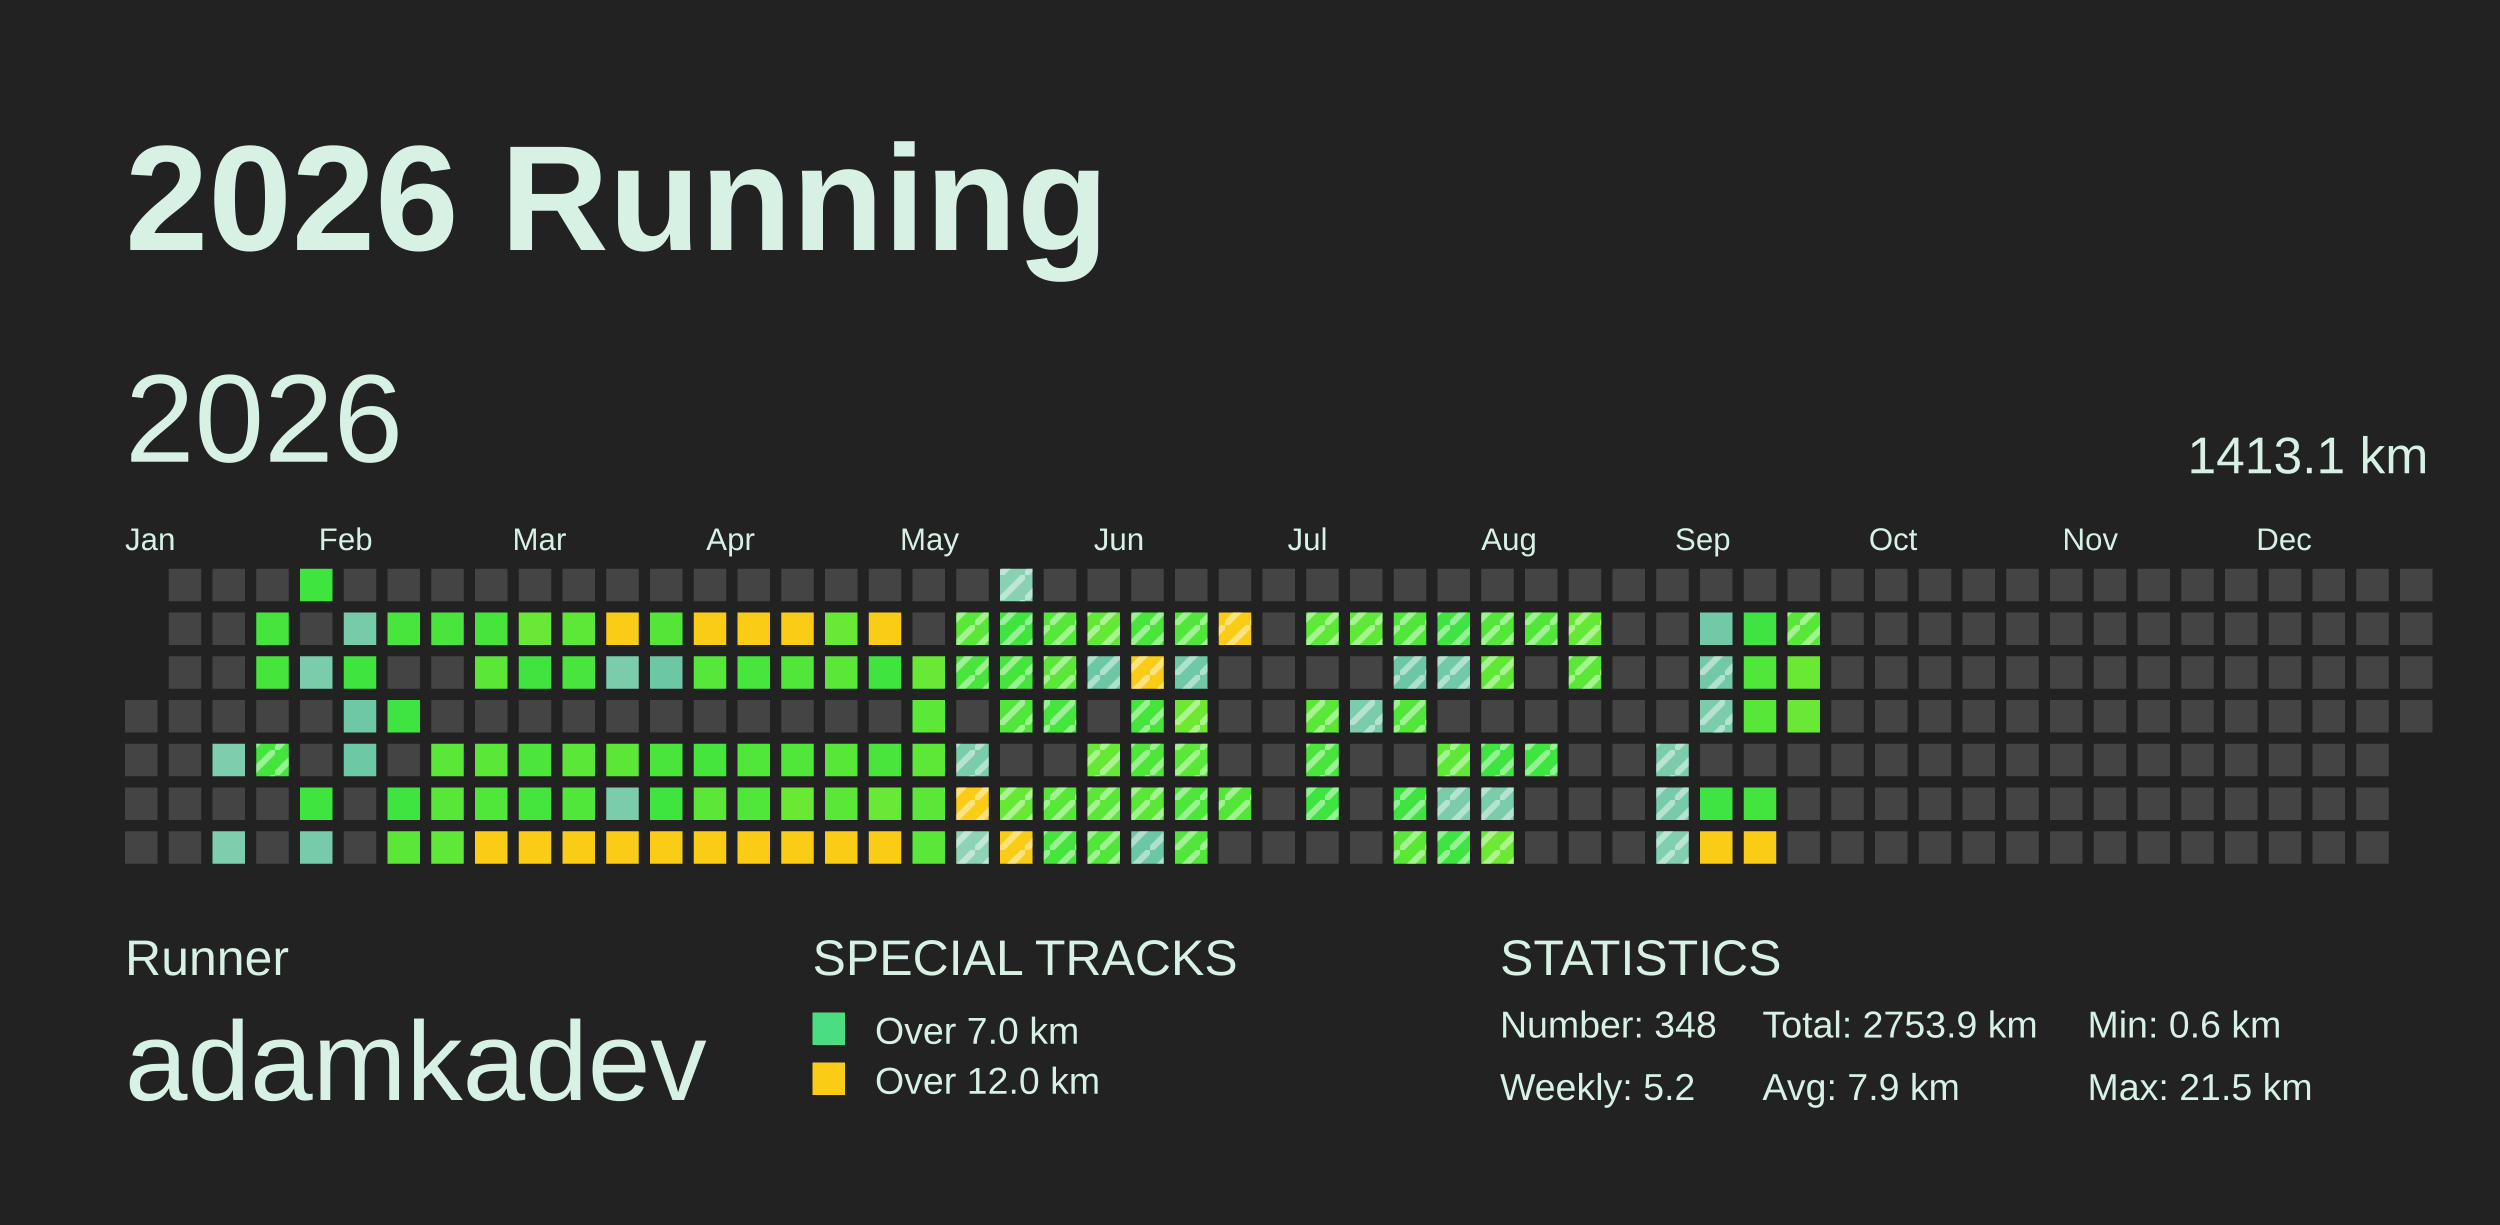
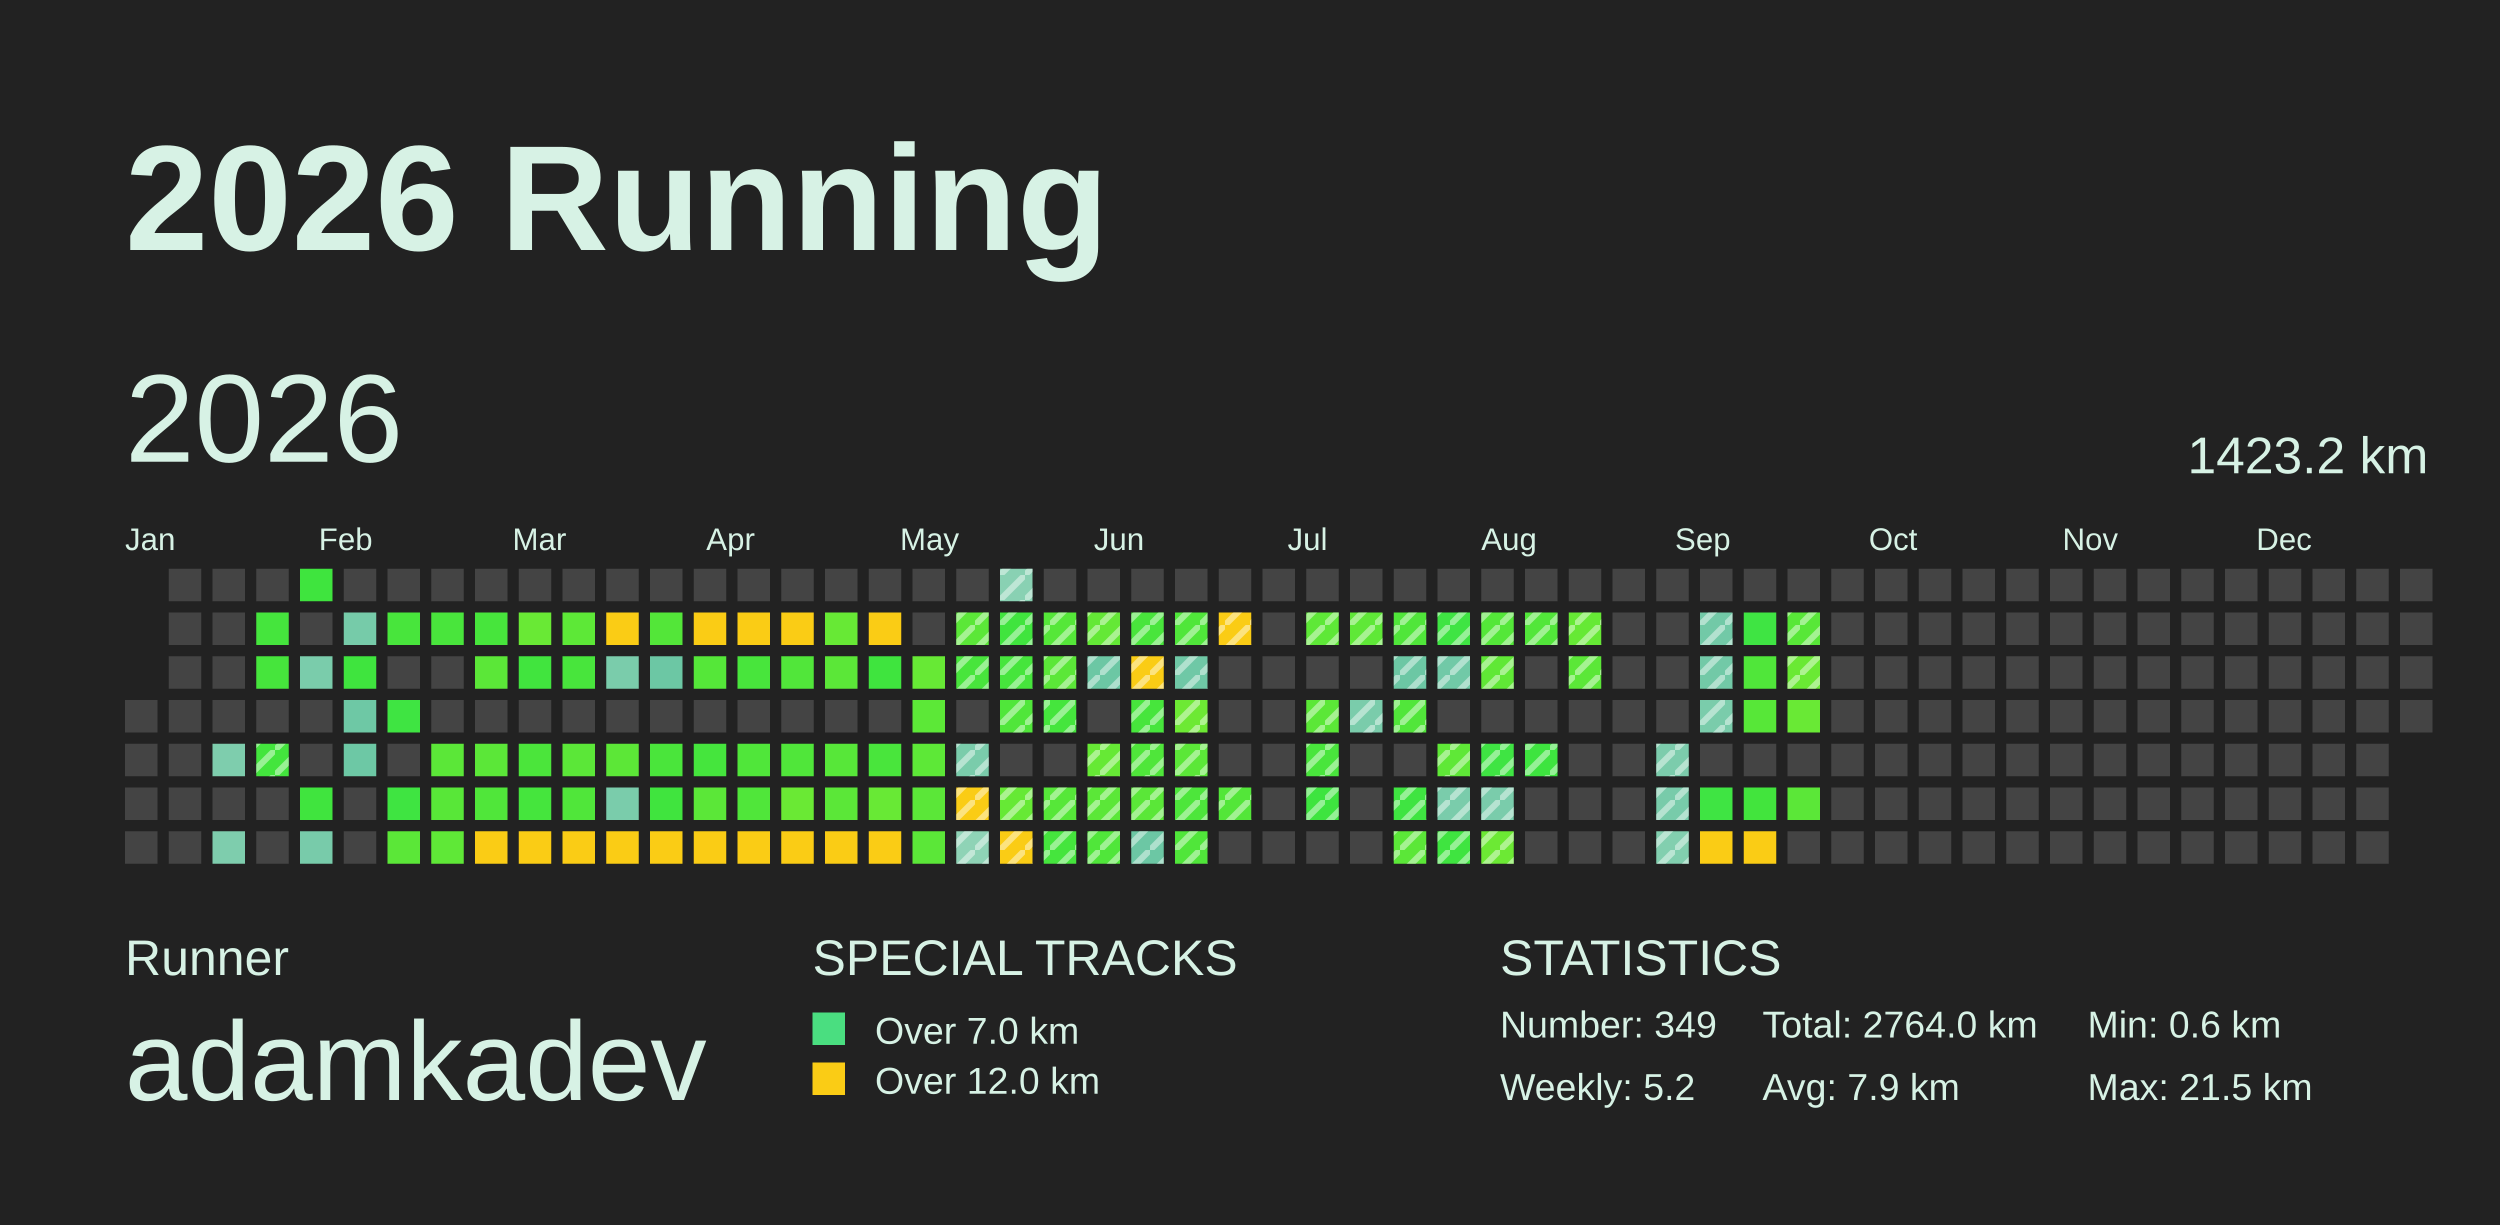
<svg xmlns="http://www.w3.org/2000/svg" baseProfile="full" height="98mm" version="1.1" viewBox="0,0,200,98" width="200mm">
  <defs>
    <pattern height="2" id="indoor-stripe" patternUnits="userSpaceOnUse" width="2">
      <line stroke="white" stroke-opacity="0.45" stroke-width="0.5" x1="0" x2="2" y1="2" y2="0" />
    </pattern>
  </defs>
  <rect fill="#222222" height="98" width="200" x="0" y="0" />
  <text fill="#D7F2E5" style="font-size:12px; font-family:Arial; font-weight:bold;" x="10" y="20">2026 Running</text>
  <text fill="#D7F2E5" style="font-size:4px; font-family:Arial" x="10" y="78">Runner</text>
  <text fill="#D7F2E5" style="font-size:9px; font-family:Arial" x="10" y="88">adamkadev</text>
  <text fill="#D7F2E5" style="font-size:4px; font-family:Arial" x="65" y="78">SPECIAL TRACKS</text>
  <rect fill="#4ADE80" height="2.6" width="2.6" x="65" y="81" />
  <text fill="#D7F2E5" style="font-size:3px; font-family:Arial" x="70" y="83.5">Over 7.0 km</text>
  <rect fill="#FACC15" height="2.6" width="2.6" x="65" y="85" />
  <text fill="#D7F2E5" style="font-size:3px; font-family:Arial" x="70" y="87.5">Over 12.0 km</text>
  <text fill="#D7F2E5" style="font-size:4px; font-family:Arial" x="120" y="78">STATISTICS</text>
-   <text fill="#D7F2E5" style="font-size:3px; font-family:Arial" x="120" y="83">Number: 348</text>
+   <text fill="#D7F2E5" style="font-size:3px; font-family:Arial" x="120" y="83">Number: 349</text>
  <text fill="#D7F2E5" style="font-size:3px; font-family:Arial" x="120" y="88">Weekly: 5.2</text>
-   <text fill="#D7F2E5" style="font-size:3px; font-family:Arial" x="141" y="83">Total: 2753.9 km</text>
+   <text fill="#D7F2E5" style="font-size:3px; font-family:Arial" x="141" y="83">Total: 2764.0 km</text>
  <text fill="#D7F2E5" style="font-size:3px; font-family:Arial" x="141" y="88">Avg: 7.9 km</text>
  <text fill="#D7F2E5" style="font-size:3px; font-family:Arial" x="167" y="83">Min: 0.6 km</text>
  <text fill="#D7F2E5" style="font-size:3px; font-family:Arial" x="167" y="88">Max: 21.5 km</text>
  <text dominant-baseline="hanging" fill="#D7F2E5" style="font-size:10.0px; font-family:Arial;" x="10" y="30">2026</text>
-   <text dominant-baseline="hanging" fill="#D7F2E5" style="font-size:4.125px; font-family:Arial;" x="175" y="35">1413.1 km</text>
+   <text dominant-baseline="hanging" fill="#D7F2E5" style="font-size:4.125px; font-family:Arial;" x="175" y="35">1423.2 km</text>
  <text fill="#D7F2E5" style="font-size:2.5px; font-family:Arial" x="10.0" y="44">Jan</text>
  <text fill="#D7F2E5" style="font-size:2.5px; font-family:Arial" x="25.5" y="44">Feb</text>
  <text fill="#D7F2E5" style="font-size:2.5px; font-family:Arial" x="41.0" y="44">Mar</text>
  <text fill="#D7F2E5" style="font-size:2.5px; font-family:Arial" x="56.5" y="44">Apr</text>
  <text fill="#D7F2E5" style="font-size:2.5px; font-family:Arial" x="72.0" y="44">May</text>
  <text fill="#D7F2E5" style="font-size:2.5px; font-family:Arial" x="87.5" y="44">Jun</text>
  <text fill="#D7F2E5" style="font-size:2.5px; font-family:Arial" x="103.0" y="44">Jul</text>
  <text fill="#D7F2E5" style="font-size:2.5px; font-family:Arial" x="118.5" y="44">Aug</text>
  <text fill="#D7F2E5" style="font-size:2.5px; font-family:Arial" x="134.0" y="44">Sep</text>
  <text fill="#D7F2E5" style="font-size:2.5px; font-family:Arial" x="149.5" y="44">Oct</text>
  <text fill="#D7F2E5" style="font-size:2.5px; font-family:Arial" x="165.0" y="44">Nov</text>
  <text fill="#D7F2E5" style="font-size:2.5px; font-family:Arial" x="180.5" y="44">Dec</text>
  <rect fill="#444444" height="2.6" width="2.6" x="10.0" y="56.0" />
  <rect fill="#444444" height="2.6" width="2.6" x="10.0" y="59.5" />
  <rect fill="#444444" height="2.6" width="2.6" x="10.0" y="63.0" />
  <rect fill="#444444" height="2.6" width="2.6" x="10.0" y="66.5" />
  <rect fill="#444444" height="2.6" width="2.6" x="13.5" y="45.5" />
  <rect fill="#444444" height="2.6" width="2.6" x="13.5" y="49.0" />
  <rect fill="#444444" height="2.6" width="2.6" x="13.5" y="52.5" />
  <rect fill="#444444" height="2.6" width="2.6" x="13.5" y="56.0" />
  <rect fill="#444444" height="2.6" width="2.6" x="13.5" y="59.5" />
  <rect fill="#444444" height="2.6" width="2.6" x="13.5" y="63.0" />
  <rect fill="#444444" height="2.6" width="2.6" x="13.5" y="66.5" />
  <rect fill="#444444" height="2.6" width="2.6" x="17.0" y="45.5" />
  <rect fill="#444444" height="2.6" width="2.6" x="17.0" y="49.0" />
  <rect fill="#444444" height="2.6" width="2.6" x="17.0" y="52.5" />
  <rect fill="#444444" height="2.6" width="2.6" x="17.0" y="56.0" />
  <rect fill="#7ecdad" height="2.6" width="2.6" x="17.0" y="59.5" />
  <rect fill="#444444" height="2.6" width="2.6" x="17.0" y="63.0" />
  <rect fill="#7ecdad" height="2.6" width="2.6" x="17.0" y="66.5" />
  <rect fill="#444444" height="2.6" width="2.6" x="20.5" y="45.5" />
  <rect fill="#45e53d" height="2.6" width="2.6" x="20.5" y="49.0" />
  <rect fill="#46e53c" height="2.6" width="2.6" x="20.5" y="52.5" />
  <rect fill="#444444" height="2.6" width="2.6" x="20.5" y="56.0" />
  <rect fill="#43e53d" height="2.6" width="2.6" x="20.5" y="59.5" />
  <rect fill="url(#indoor-stripe)" height="2.6" style="pointer-events: none;" width="2.6" x="20.5" y="59.5" />
  <rect fill="#444444" height="2.6" width="2.6" x="20.5" y="63.0" />
  <rect fill="#444444" height="2.6" width="2.6" x="20.5" y="66.5" />
  <rect fill="#3fe43e" height="2.6" width="2.6" x="24.0" y="45.5" />
  <rect fill="#444444" height="2.6" width="2.6" x="24.0" y="49.0" />
  <rect fill="#7accab" height="2.6" width="2.6" x="24.0" y="52.5" />
  <rect fill="#444444" height="2.6" width="2.6" x="24.0" y="56.0" />
  <rect fill="#444444" height="2.6" width="2.6" x="24.0" y="59.5" />
  <rect fill="#40e43e" height="2.6" width="2.6" x="24.0" y="63.0" />
  <rect fill="#78cbaa" height="2.6" width="2.6" x="24.0" y="66.5" />
  <rect fill="#444444" height="2.6" width="2.6" x="27.5" y="45.5" />
  <rect fill="#76cba9" height="2.6" width="2.6" x="27.5" y="49.0" />
  <rect fill="#3fe43e" height="2.6" width="2.6" x="27.5" y="52.5" />
  <rect fill="#6ec8a5" height="2.6" width="2.6" x="27.5" y="56.0" />
  <rect fill="#6dc8a5" height="2.6" width="2.6" x="27.5" y="59.5" />
  <rect fill="#444444" height="2.6" width="2.6" x="27.5" y="63.0" />
  <rect fill="#444444" height="2.6" width="2.6" x="27.5" y="66.5" />
  <rect fill="#444444" height="2.6" width="2.6" x="31.0" y="45.5" />
  <rect fill="#48e53c" height="2.6" width="2.6" x="31.0" y="49.0" />
  <rect fill="#444444" height="2.6" width="2.6" x="31.0" y="52.5" />
  <rect fill="#3fe442" height="2.6" width="2.6" x="31.0" y="56.0" />
  <rect fill="#444444" height="2.6" width="2.6" x="31.0" y="59.5" />
  <rect fill="#3fe441" height="2.6" width="2.6" x="31.0" y="63.0" />
  <rect fill="#5be738" height="2.6" width="2.6" x="31.0" y="66.5" />
  <rect fill="#444444" height="2.6" width="2.6" x="34.5" y="45.5" />
  <rect fill="#49e53c" height="2.6" width="2.6" x="34.5" y="49.0" />
  <rect fill="#444444" height="2.6" width="2.6" x="34.5" y="52.5" />
  <rect fill="#444444" height="2.6" width="2.6" x="34.5" y="56.0" />
  <rect fill="#5be738" height="2.6" width="2.6" x="34.5" y="59.5" />
  <rect fill="#58e738" height="2.6" width="2.6" x="34.5" y="63.0" />
  <rect fill="#5fe837" height="2.6" width="2.6" x="34.5" y="66.5" />
  <rect fill="#444444" height="2.6" width="2.6" x="38.0" y="45.5" />
  <rect fill="#47e53c" height="2.6" width="2.6" x="38.0" y="49.0" />
  <rect fill="#5be738" height="2.6" width="2.6" x="38.0" y="52.5" />
  <rect fill="#444444" height="2.6" width="2.6" x="38.0" y="56.0" />
  <rect fill="#5be738" height="2.6" width="2.6" x="38.0" y="59.5" />
  <rect fill="#50e63a" height="2.6" width="2.6" x="38.0" y="63.0" />
  <rect fill="#FACC15" height="2.6" width="2.6" x="38.0" y="66.5" />
  <rect fill="#444444" height="2.6" width="2.6" x="41.5" y="45.5" />
  <rect fill="#69e935" height="2.6" width="2.6" x="41.5" y="49.0" />
  <rect fill="#41e43e" height="2.6" width="2.6" x="41.5" y="52.5" />
  <rect fill="#444444" height="2.6" width="2.6" x="41.5" y="56.0" />
  <rect fill="#4be53b" height="2.6" width="2.6" x="41.5" y="59.5" />
  <rect fill="#45e53d" height="2.6" width="2.6" x="41.5" y="63.0" />
  <rect fill="#FACC15" height="2.6" width="2.6" x="41.5" y="66.5" />
  <rect fill="#444444" height="2.6" width="2.6" x="45.0" y="45.5" />
  <rect fill="#5de837" height="2.6" width="2.6" x="45.0" y="49.0" />
  <rect fill="#48e53c" height="2.6" width="2.6" x="45.0" y="52.5" />
  <rect fill="#444444" height="2.6" width="2.6" x="45.0" y="56.0" />
  <rect fill="#5be738" height="2.6" width="2.6" x="45.0" y="59.5" />
  <rect fill="#50e63a" height="2.6" width="2.6" x="45.0" y="63.0" />
  <rect fill="#FACC15" height="2.6" width="2.6" x="45.0" y="66.5" />
  <rect fill="#444444" height="2.6" width="2.6" x="48.5" y="45.5" />
  <rect fill="#FACC15" height="2.6" width="2.6" x="48.5" y="49.0" />
  <rect fill="#7accab" height="2.6" width="2.6" x="48.5" y="52.5" />
  <rect fill="#444444" height="2.6" width="2.6" x="48.5" y="56.0" />
  <rect fill="#5ce737" height="2.6" width="2.6" x="48.5" y="59.5" />
  <rect fill="#7accab" height="2.6" width="2.6" x="48.5" y="63.0" />
  <rect fill="#FACC15" height="2.6" width="2.6" x="48.5" y="66.5" />
  <rect fill="#444444" height="2.6" width="2.6" x="52.0" y="45.5" />
  <rect fill="#53e639" height="2.6" width="2.6" x="52.0" y="49.0" />
  <rect fill="#6cc7a4" height="2.6" width="2.6" x="52.0" y="52.5" />
  <rect fill="#444444" height="2.6" width="2.6" x="52.0" y="56.0" />
  <rect fill="#4ae53b" height="2.6" width="2.6" x="52.0" y="59.5" />
  <rect fill="#40e43e" height="2.6" width="2.6" x="52.0" y="63.0" />
  <rect fill="#FACC15" height="2.6" width="2.6" x="52.0" y="66.5" />
  <rect fill="#444444" height="2.6" width="2.6" x="55.5" y="45.5" />
  <rect fill="#FACC15" height="2.6" width="2.6" x="55.5" y="49.0" />
  <rect fill="#55e739" height="2.6" width="2.6" x="55.5" y="52.5" />
  <rect fill="#444444" height="2.6" width="2.6" x="55.5" y="56.0" />
  <rect fill="#45e53d" height="2.6" width="2.6" x="55.5" y="59.5" />
  <rect fill="#5be738" height="2.6" width="2.6" x="55.5" y="63.0" />
  <rect fill="#FACC15" height="2.6" width="2.6" x="55.5" y="66.5" />
  <rect fill="#444444" height="2.6" width="2.6" x="59.0" y="45.5" />
  <rect fill="#FACC15" height="2.6" width="2.6" x="59.0" y="49.0" />
  <rect fill="#48e53c" height="2.6" width="2.6" x="59.0" y="52.5" />
  <rect fill="#444444" height="2.6" width="2.6" x="59.0" y="56.0" />
  <rect fill="#50e63a" height="2.6" width="2.6" x="59.0" y="59.5" />
  <rect fill="#50e63a" height="2.6" width="2.6" x="59.0" y="63.0" />
  <rect fill="#FACC15" height="2.6" width="2.6" x="59.0" y="66.5" />
  <rect fill="#444444" height="2.6" width="2.6" x="62.5" y="45.5" />
  <rect fill="#FACC15" height="2.6" width="2.6" x="62.5" y="49.0" />
  <rect fill="#51e63a" height="2.6" width="2.6" x="62.5" y="52.5" />
  <rect fill="#444444" height="2.6" width="2.6" x="62.5" y="56.0" />
  <rect fill="#50e63a" height="2.6" width="2.6" x="62.5" y="59.5" />
  <rect fill="#6ae934" height="2.6" width="2.6" x="62.5" y="63.0" />
  <rect fill="#FACC15" height="2.6" width="2.6" x="62.5" y="66.5" />
  <rect fill="#444444" height="2.6" width="2.6" x="66.0" y="45.5" />
  <rect fill="#67e935" height="2.6" width="2.6" x="66.0" y="49.0" />
  <rect fill="#5be738" height="2.6" width="2.6" x="66.0" y="52.5" />
  <rect fill="#444444" height="2.6" width="2.6" x="66.0" y="56.0" />
  <rect fill="#57e739" height="2.6" width="2.6" x="66.0" y="59.5" />
  <rect fill="#5be738" height="2.6" width="2.6" x="66.0" y="63.0" />
  <rect fill="#FACC15" height="2.6" width="2.6" x="66.0" y="66.5" />
  <rect fill="#444444" height="2.6" width="2.6" x="69.5" y="45.5" />
  <rect fill="#FACC15" height="2.6" width="2.6" x="69.5" y="49.0" />
  <rect fill="#3fe43e" height="2.6" width="2.6" x="69.5" y="52.5" />
  <rect fill="#444444" height="2.6" width="2.6" x="69.5" y="56.0" />
  <rect fill="#49e53c" height="2.6" width="2.6" x="69.5" y="59.5" />
  <rect fill="#68e935" height="2.6" width="2.6" x="69.5" y="63.0" />
  <rect fill="#FACC15" height="2.6" width="2.6" x="69.5" y="66.5" />
  <rect fill="#444444" height="2.6" width="2.6" x="73.0" y="45.5" />
  <rect fill="#444444" height="2.6" width="2.6" x="73.0" y="49.0" />
  <rect fill="#67e935" height="2.6" width="2.6" x="73.0" y="52.5" />
  <rect fill="#5ce837" height="2.6" width="2.6" x="73.0" y="56.0" />
  <rect fill="#5de837" height="2.6" width="2.6" x="73.0" y="59.5" />
  <rect fill="#5be738" height="2.6" width="2.6" x="73.0" y="63.0" />
  <rect fill="#5be738" height="2.6" width="2.6" x="73.0" y="66.5" />
  <rect fill="#444444" height="2.6" width="2.6" x="76.5" y="45.5" />
  <rect fill="#5be738" height="2.6" width="2.6" x="76.5" y="49.0" />
  <rect fill="url(#indoor-stripe)" height="2.6" style="pointer-events: none;" width="2.6" x="76.5" y="49.0" />
  <rect fill="#48e53c" height="2.6" width="2.6" x="76.5" y="52.5" />
  <rect fill="url(#indoor-stripe)" height="2.6" style="pointer-events: none;" width="2.6" x="76.5" y="52.5" />
  <rect fill="#444444" height="2.6" width="2.6" x="76.5" y="56.0" />
  <rect fill="#7accab" height="2.6" width="2.6" x="76.5" y="59.5" />
  <rect fill="url(#indoor-stripe)" height="2.6" style="pointer-events: none;" width="2.6" x="76.5" y="59.5" />
  <rect fill="#FACC15" height="2.6" width="2.6" x="76.5" y="63.0" />
  <rect fill="url(#indoor-stripe)" height="2.6" style="pointer-events: none;" width="2.6" x="76.5" y="63.0" />
  <rect fill="#8fd3b6" height="2.6" width="2.6" x="76.5" y="66.5" />
  <rect fill="url(#indoor-stripe)" height="2.6" style="pointer-events: none;" width="2.6" x="76.5" y="66.5" />
  <rect fill="#89d1b3" height="2.6" width="2.6" x="80.0" y="45.5" />
  <rect fill="url(#indoor-stripe)" height="2.6" style="pointer-events: none;" width="2.6" x="80.0" y="45.5" />
  <rect fill="#40e43e" height="2.6" width="2.6" x="80.0" y="49.0" />
  <rect fill="url(#indoor-stripe)" height="2.6" style="pointer-events: none;" width="2.6" x="80.0" y="49.0" />
  <rect fill="#46e53c" height="2.6" width="2.6" x="80.0" y="52.5" />
  <rect fill="url(#indoor-stripe)" height="2.6" style="pointer-events: none;" width="2.6" x="80.0" y="52.5" />
  <rect fill="#50e63a" height="2.6" width="2.6" x="80.0" y="56.0" />
  <rect fill="url(#indoor-stripe)" height="2.6" style="pointer-events: none;" width="2.6" x="80.0" y="56.0" />
  <rect fill="#444444" height="2.6" width="2.6" x="80.0" y="59.5" />
  <rect fill="#66e935" height="2.6" width="2.6" x="80.0" y="63.0" />
  <rect fill="url(#indoor-stripe)" height="2.6" style="pointer-events: none;" width="2.6" x="80.0" y="63.0" />
  <rect fill="#FACC15" height="2.6" width="2.6" x="80.0" y="66.5" />
  <rect fill="url(#indoor-stripe)" height="2.6" style="pointer-events: none;" width="2.6" x="80.0" y="66.5" />
  <rect fill="#444444" height="2.6" width="2.6" x="83.5" y="45.5" />
  <rect fill="#55e739" height="2.6" width="2.6" x="83.5" y="49.0" />
  <rect fill="url(#indoor-stripe)" height="2.6" style="pointer-events: none;" width="2.6" x="83.5" y="49.0" />
  <rect fill="#5be738" height="2.6" width="2.6" x="83.5" y="52.5" />
  <rect fill="url(#indoor-stripe)" height="2.6" style="pointer-events: none;" width="2.6" x="83.5" y="52.5" />
  <rect fill="#45e53d" height="2.6" width="2.6" x="83.5" y="56.0" />
  <rect fill="url(#indoor-stripe)" height="2.6" style="pointer-events: none;" width="2.6" x="83.5" y="56.0" />
  <rect fill="#444444" height="2.6" width="2.6" x="83.5" y="59.5" />
  <rect fill="#56e739" height="2.6" width="2.6" x="83.5" y="63.0" />
  <rect fill="url(#indoor-stripe)" height="2.6" style="pointer-events: none;" width="2.6" x="83.5" y="63.0" />
  <rect fill="#45e53d" height="2.6" width="2.6" x="83.5" y="66.5" />
  <rect fill="url(#indoor-stripe)" height="2.6" style="pointer-events: none;" width="2.6" x="83.5" y="66.5" />
  <rect fill="#444444" height="2.6" width="2.6" x="87.0" y="45.5" />
  <rect fill="#64e836" height="2.6" width="2.6" x="87.0" y="49.0" />
  <rect fill="url(#indoor-stripe)" height="2.6" style="pointer-events: none;" width="2.6" x="87.0" y="49.0" />
  <rect fill="#6cc7a4" height="2.6" width="2.6" x="87.0" y="52.5" />
  <rect fill="url(#indoor-stripe)" height="2.6" style="pointer-events: none;" width="2.6" x="87.0" y="52.5" />
  <rect fill="#444444" height="2.6" width="2.6" x="87.0" y="56.0" />
  <rect fill="#66e935" height="2.6" width="2.6" x="87.0" y="59.5" />
  <rect fill="url(#indoor-stripe)" height="2.6" style="pointer-events: none;" width="2.6" x="87.0" y="59.5" />
  <rect fill="#5be738" height="2.6" width="2.6" x="87.0" y="63.0" />
  <rect fill="url(#indoor-stripe)" height="2.6" style="pointer-events: none;" width="2.6" x="87.0" y="63.0" />
  <rect fill="#50e63a" height="2.6" width="2.6" x="87.0" y="66.5" />
  <rect fill="url(#indoor-stripe)" height="2.6" style="pointer-events: none;" width="2.6" x="87.0" y="66.5" />
  <rect fill="#444444" height="2.6" width="2.6" x="90.5" y="45.5" />
  <rect fill="#49e53c" height="2.6" width="2.6" x="90.5" y="49.0" />
  <rect fill="url(#indoor-stripe)" height="2.6" style="pointer-events: none;" width="2.6" x="90.5" y="49.0" />
  <rect fill="#FACC15" height="2.6" width="2.6" x="90.5" y="52.5" />
  <rect fill="url(#indoor-stripe)" height="2.6" style="pointer-events: none;" width="2.6" x="90.5" y="52.5" />
  <rect fill="#47e53c" height="2.6" width="2.6" x="90.5" y="56.0" />
  <rect fill="url(#indoor-stripe)" height="2.6" style="pointer-events: none;" width="2.6" x="90.5" y="56.0" />
  <rect fill="#4fe63a" height="2.6" width="2.6" x="90.5" y="59.5" />
  <rect fill="url(#indoor-stripe)" height="2.6" style="pointer-events: none;" width="2.6" x="90.5" y="59.5" />
  <rect fill="#5ae738" height="2.6" width="2.6" x="90.5" y="63.0" />
  <rect fill="url(#indoor-stripe)" height="2.6" style="pointer-events: none;" width="2.6" x="90.5" y="63.0" />
  <rect fill="#6cc7a4" height="2.6" width="2.6" x="90.5" y="66.5" />
  <rect fill="url(#indoor-stripe)" height="2.6" style="pointer-events: none;" width="2.6" x="90.5" y="66.5" />
  <rect fill="#444444" height="2.6" width="2.6" x="94.0" y="45.5" />
  <rect fill="#50e63a" height="2.6" width="2.6" x="94.0" y="49.0" />
  <rect fill="url(#indoor-stripe)" height="2.6" style="pointer-events: none;" width="2.6" x="94.0" y="49.0" />
  <rect fill="#6fc8a6" height="2.6" width="2.6" x="94.0" y="52.5" />
  <rect fill="url(#indoor-stripe)" height="2.6" style="pointer-events: none;" width="2.6" x="94.0" y="52.5" />
  <rect fill="#6de934" height="2.6" width="2.6" x="94.0" y="56.0" />
  <rect fill="url(#indoor-stripe)" height="2.6" style="pointer-events: none;" width="2.6" x="94.0" y="56.0" />
  <rect fill="#5be738" height="2.6" width="2.6" x="94.0" y="59.5" />
  <rect fill="url(#indoor-stripe)" height="2.6" style="pointer-events: none;" width="2.6" x="94.0" y="59.5" />
  <rect fill="#4de63b" height="2.6" width="2.6" x="94.0" y="63.0" />
  <rect fill="url(#indoor-stripe)" height="2.6" style="pointer-events: none;" width="2.6" x="94.0" y="63.0" />
  <rect fill="#50e63a" height="2.6" width="2.6" x="94.0" y="66.5" />
  <rect fill="url(#indoor-stripe)" height="2.6" style="pointer-events: none;" width="2.6" x="94.0" y="66.5" />
  <rect fill="#444444" height="2.6" width="2.6" x="97.5" y="45.5" />
  <rect fill="#FACC15" height="2.6" width="2.6" x="97.5" y="49.0" />
  <rect fill="url(#indoor-stripe)" height="2.6" style="pointer-events: none;" width="2.6" x="97.5" y="49.0" />
  <rect fill="#444444" height="2.6" width="2.6" x="97.5" y="52.5" />
  <rect fill="#444444" height="2.6" width="2.6" x="97.5" y="56.0" />
  <rect fill="#444444" height="2.6" width="2.6" x="97.5" y="59.5" />
  <rect fill="#53e639" height="2.6" width="2.6" x="97.5" y="63.0" />
  <rect fill="url(#indoor-stripe)" height="2.6" style="pointer-events: none;" width="2.6" x="97.5" y="63.0" />
  <rect fill="#444444" height="2.6" width="2.6" x="97.5" y="66.5" />
  <rect fill="#444444" height="2.6" width="2.6" x="101.0" y="45.5" />
  <rect fill="#444444" height="2.6" width="2.6" x="101.0" y="49.0" />
  <rect fill="#444444" height="2.6" width="2.6" x="101.0" y="52.5" />
  <rect fill="#444444" height="2.6" width="2.6" x="101.0" y="56.0" />
  <rect fill="#444444" height="2.6" width="2.6" x="101.0" y="59.5" />
  <rect fill="#444444" height="2.6" width="2.6" x="101.0" y="63.0" />
  <rect fill="#444444" height="2.6" width="2.6" x="101.0" y="66.5" />
  <rect fill="#444444" height="2.6" width="2.6" x="104.5" y="45.5" />
  <rect fill="#5ee837" height="2.6" width="2.6" x="104.5" y="49.0" />
  <rect fill="url(#indoor-stripe)" height="2.6" style="pointer-events: none;" width="2.6" x="104.5" y="49.0" />
  <rect fill="#444444" height="2.6" width="2.6" x="104.5" y="52.5" />
  <rect fill="#5be737" height="2.6" width="2.6" x="104.5" y="56.0" />
  <rect fill="url(#indoor-stripe)" height="2.6" style="pointer-events: none;" width="2.6" x="104.5" y="56.0" />
  <rect fill="#49e53c" height="2.6" width="2.6" x="104.5" y="59.5" />
  <rect fill="url(#indoor-stripe)" height="2.6" style="pointer-events: none;" width="2.6" x="104.5" y="59.5" />
  <rect fill="#3ee43f" height="2.6" width="2.6" x="104.5" y="63.0" />
  <rect fill="url(#indoor-stripe)" height="2.6" style="pointer-events: none;" width="2.6" x="104.5" y="63.0" />
  <rect fill="#444444" height="2.6" width="2.6" x="104.5" y="66.5" />
  <rect fill="#444444" height="2.6" width="2.6" x="108.0" y="45.5" />
  <rect fill="#5fe837" height="2.6" width="2.6" x="108.0" y="49.0" />
  <rect fill="url(#indoor-stripe)" height="2.6" style="pointer-events: none;" width="2.6" x="108.0" y="49.0" />
  <rect fill="#444444" height="2.6" width="2.6" x="108.0" y="52.5" />
  <rect fill="#7accab" height="2.6" width="2.6" x="108.0" y="56.0" />
  <rect fill="url(#indoor-stripe)" height="2.6" style="pointer-events: none;" width="2.6" x="108.0" y="56.0" />
  <rect fill="#444444" height="2.6" width="2.6" x="108.0" y="59.5" />
  <rect fill="#444444" height="2.6" width="2.6" x="108.0" y="63.0" />
  <rect fill="#444444" height="2.6" width="2.6" x="108.0" y="66.5" />
  <rect fill="#444444" height="2.6" width="2.6" x="111.5" y="45.5" />
  <rect fill="#50e63a" height="2.6" width="2.6" x="111.5" y="49.0" />
  <rect fill="url(#indoor-stripe)" height="2.6" style="pointer-events: none;" width="2.6" x="111.5" y="49.0" />
  <rect fill="#6cc7a4" height="2.6" width="2.6" x="111.5" y="52.5" />
  <rect fill="url(#indoor-stripe)" height="2.6" style="pointer-events: none;" width="2.6" x="111.5" y="52.5" />
  <rect fill="#51e63a" height="2.6" width="2.6" x="111.5" y="56.0" />
  <rect fill="url(#indoor-stripe)" height="2.6" style="pointer-events: none;" width="2.6" x="111.5" y="56.0" />
  <rect fill="#444444" height="2.6" width="2.6" x="111.5" y="59.5" />
  <rect fill="#3fe441" height="2.6" width="2.6" x="111.5" y="63.0" />
  <rect fill="url(#indoor-stripe)" height="2.6" style="pointer-events: none;" width="2.6" x="111.5" y="63.0" />
  <rect fill="#5be738" height="2.6" width="2.6" x="111.5" y="66.5" />
  <rect fill="url(#indoor-stripe)" height="2.6" style="pointer-events: none;" width="2.6" x="111.5" y="66.5" />
  <rect fill="#444444" height="2.6" width="2.6" x="115.0" y="45.5" />
  <rect fill="#3fe443" height="2.6" width="2.6" x="115.0" y="49.0" />
  <rect fill="url(#indoor-stripe)" height="2.6" style="pointer-events: none;" width="2.6" x="115.0" y="49.0" />
  <rect fill="#71c9a7" height="2.6" width="2.6" x="115.0" y="52.5" />
  <rect fill="url(#indoor-stripe)" height="2.6" style="pointer-events: none;" width="2.6" x="115.0" y="52.5" />
  <rect fill="#444444" height="2.6" width="2.6" x="115.0" y="56.0" />
  <rect fill="#5fe837" height="2.6" width="2.6" x="115.0" y="59.5" />
  <rect fill="url(#indoor-stripe)" height="2.6" style="pointer-events: none;" width="2.6" x="115.0" y="59.5" />
  <rect fill="#7accab" height="2.6" width="2.6" x="115.0" y="63.0" />
  <rect fill="url(#indoor-stripe)" height="2.6" style="pointer-events: none;" width="2.6" x="115.0" y="63.0" />
  <rect fill="#3fe440" height="2.6" width="2.6" x="115.0" y="66.5" />
  <rect fill="url(#indoor-stripe)" height="2.6" style="pointer-events: none;" width="2.6" x="115.0" y="66.5" />
  <rect fill="#444444" height="2.6" width="2.6" x="118.5" y="45.5" />
  <rect fill="#54e739" height="2.6" width="2.6" x="118.5" y="49.0" />
  <rect fill="url(#indoor-stripe)" height="2.6" style="pointer-events: none;" width="2.6" x="118.5" y="49.0" />
  <rect fill="#60e836" height="2.6" width="2.6" x="118.5" y="52.5" />
  <rect fill="url(#indoor-stripe)" height="2.6" style="pointer-events: none;" width="2.6" x="118.5" y="52.5" />
  <rect fill="#444444" height="2.6" width="2.6" x="118.5" y="56.0" />
  <rect fill="#3fe443" height="2.6" width="2.6" x="118.5" y="59.5" />
  <rect fill="url(#indoor-stripe)" height="2.6" style="pointer-events: none;" width="2.6" x="118.5" y="59.5" />
  <rect fill="#7accab" height="2.6" width="2.6" x="118.5" y="63.0" />
  <rect fill="url(#indoor-stripe)" height="2.6" style="pointer-events: none;" width="2.6" x="118.5" y="63.0" />
  <rect fill="#6ce934" height="2.6" width="2.6" x="118.5" y="66.5" />
  <rect fill="url(#indoor-stripe)" height="2.6" style="pointer-events: none;" width="2.6" x="118.5" y="66.5" />
  <rect fill="#444444" height="2.6" width="2.6" x="122.0" y="45.5" />
  <rect fill="#52e63a" height="2.6" width="2.6" x="122.0" y="49.0" />
  <rect fill="url(#indoor-stripe)" height="2.6" style="pointer-events: none;" width="2.6" x="122.0" y="49.0" />
  <rect fill="#444444" height="2.6" width="2.6" x="122.0" y="52.5" />
  <rect fill="#444444" height="2.6" width="2.6" x="122.0" y="56.0" />
  <rect fill="#3ee43f" height="2.6" width="2.6" x="122.0" y="59.5" />
  <rect fill="url(#indoor-stripe)" height="2.6" style="pointer-events: none;" width="2.6" x="122.0" y="59.5" />
  <rect fill="#444444" height="2.6" width="2.6" x="122.0" y="63.0" />
  <rect fill="#444444" height="2.6" width="2.6" x="122.0" y="66.5" />
  <rect fill="#444444" height="2.6" width="2.6" x="125.5" y="45.5" />
  <rect fill="#66e935" height="2.6" width="2.6" x="125.5" y="49.0" />
  <rect fill="url(#indoor-stripe)" height="2.6" style="pointer-events: none;" width="2.6" x="125.5" y="49.0" />
  <rect fill="#5be738" height="2.6" width="2.6" x="125.5" y="52.5" />
  <rect fill="url(#indoor-stripe)" height="2.6" style="pointer-events: none;" width="2.6" x="125.5" y="52.5" />
  <rect fill="#444444" height="2.6" width="2.6" x="125.5" y="56.0" />
  <rect fill="#444444" height="2.6" width="2.6" x="125.5" y="59.5" />
  <rect fill="#444444" height="2.6" width="2.6" x="125.5" y="63.0" />
  <rect fill="#444444" height="2.6" width="2.6" x="125.5" y="66.5" />
  <rect fill="#444444" height="2.6" width="2.6" x="129.0" y="45.5" />
  <rect fill="#444444" height="2.6" width="2.6" x="129.0" y="49.0" />
  <rect fill="#444444" height="2.6" width="2.6" x="129.0" y="52.5" />
  <rect fill="#444444" height="2.6" width="2.6" x="129.0" y="56.0" />
  <rect fill="#444444" height="2.6" width="2.6" x="129.0" y="59.5" />
  <rect fill="#444444" height="2.6" width="2.6" x="129.0" y="63.0" />
  <rect fill="#444444" height="2.6" width="2.6" x="129.0" y="66.5" />
  <rect fill="#444444" height="2.6" width="2.6" x="132.5" y="45.5" />
  <rect fill="#444444" height="2.6" width="2.6" x="132.5" y="49.0" />
  <rect fill="#444444" height="2.6" width="2.6" x="132.5" y="52.5" />
  <rect fill="#444444" height="2.6" width="2.6" x="132.5" y="56.0" />
  <rect fill="#7cccac" height="2.6" width="2.6" x="132.5" y="59.5" />
  <rect fill="url(#indoor-stripe)" height="2.6" style="pointer-events: none;" width="2.6" x="132.5" y="59.5" />
  <rect fill="#78cbaa" height="2.6" width="2.6" x="132.5" y="63.0" />
  <rect fill="url(#indoor-stripe)" height="2.6" style="pointer-events: none;" width="2.6" x="132.5" y="63.0" />
  <rect fill="#82cfaf" height="2.6" width="2.6" x="132.5" y="66.5" />
  <rect fill="url(#indoor-stripe)" height="2.6" style="pointer-events: none;" width="2.6" x="132.5" y="66.5" />
  <rect fill="#444444" height="2.6" width="2.6" x="136.0" y="45.5" />
  <rect fill="#72c9a7" height="2.6" width="2.6" x="136.0" y="49.0" />
+   <rect fill="url(#indoor-stripe)" height="2.6" style="pointer-events: none;" width="2.6" x="136.0" y="49.0" />
  <rect fill="#72c9a7" height="2.6" width="2.6" x="136.0" y="52.5" />
  <rect fill="url(#indoor-stripe)" height="2.6" style="pointer-events: none;" width="2.6" x="136.0" y="52.5" />
  <rect fill="#7accab" height="2.6" width="2.6" x="136.0" y="56.0" />
  <rect fill="url(#indoor-stripe)" height="2.6" style="pointer-events: none;" width="2.6" x="136.0" y="56.0" />
  <rect fill="#444444" height="2.6" width="2.6" x="136.0" y="59.5" />
  <rect fill="#3fe443" height="2.6" width="2.6" x="136.0" y="63.0" />
  <rect fill="#FACC15" height="2.6" width="2.6" x="136.0" y="66.5" />
  <rect fill="#444444" height="2.6" width="2.6" x="139.5" y="45.5" />
  <rect fill="#3fe443" height="2.6" width="2.6" x="139.5" y="49.0" />
  <rect fill="#50e63a" height="2.6" width="2.6" x="139.5" y="52.5" />
  <rect fill="#57e738" height="2.6" width="2.6" x="139.5" y="56.0" />
  <rect fill="#444444" height="2.6" width="2.6" x="139.5" y="59.5" />
  <rect fill="#42e43d" height="2.6" width="2.6" x="139.5" y="63.0" />
  <rect fill="#FACC15" height="2.6" width="2.6" x="139.5" y="66.5" />
  <rect fill="#444444" height="2.6" width="2.6" x="143.0" y="45.5" />
  <rect fill="#58e738" height="2.6" width="2.6" x="143.0" y="49.0" />
  <rect fill="url(#indoor-stripe)" height="2.6" style="pointer-events: none;" width="2.6" x="143.0" y="49.0" />
  <rect fill="#6ae934" height="2.6" width="2.6" x="143.0" y="52.5" />
+   <rect fill="url(#indoor-stripe)" height="2.6" style="pointer-events: none;" width="2.6" x="143.0" y="52.5" />
  <rect fill="#69e935" height="2.6" width="2.6" x="143.0" y="56.0" />
  <rect fill="#444444" height="2.6" width="2.6" x="143.0" y="59.5" />
-   <rect fill="#444444" height="2.6" width="2.6" x="143.0" y="63.0" />
+   <rect fill="#5be738" height="2.6" width="2.6" x="143.0" y="63.0" />
  <rect fill="#444444" height="2.6" width="2.6" x="143.0" y="66.5" />
  <rect fill="#444444" height="2.6" width="2.6" x="146.5" y="45.5" />
  <rect fill="#444444" height="2.6" width="2.6" x="146.5" y="49.0" />
  <rect fill="#444444" height="2.6" width="2.6" x="146.5" y="52.5" />
  <rect fill="#444444" height="2.6" width="2.6" x="146.5" y="56.0" />
  <rect fill="#444444" height="2.6" width="2.6" x="146.5" y="59.5" />
  <rect fill="#444444" height="2.6" width="2.6" x="146.5" y="63.0" />
  <rect fill="#444444" height="2.6" width="2.6" x="146.5" y="66.5" />
  <rect fill="#444444" height="2.6" width="2.6" x="150.0" y="45.5" />
  <rect fill="#444444" height="2.6" width="2.6" x="150.0" y="49.0" />
  <rect fill="#444444" height="2.6" width="2.6" x="150.0" y="52.5" />
  <rect fill="#444444" height="2.6" width="2.6" x="150.0" y="56.0" />
  <rect fill="#444444" height="2.6" width="2.6" x="150.0" y="59.5" />
  <rect fill="#444444" height="2.6" width="2.6" x="150.0" y="63.0" />
  <rect fill="#444444" height="2.6" width="2.6" x="150.0" y="66.5" />
  <rect fill="#444444" height="2.6" width="2.6" x="153.5" y="45.5" />
  <rect fill="#444444" height="2.6" width="2.6" x="153.5" y="49.0" />
  <rect fill="#444444" height="2.6" width="2.6" x="153.5" y="52.5" />
  <rect fill="#444444" height="2.6" width="2.6" x="153.5" y="56.0" />
  <rect fill="#444444" height="2.6" width="2.6" x="153.5" y="59.5" />
  <rect fill="#444444" height="2.6" width="2.6" x="153.5" y="63.0" />
  <rect fill="#444444" height="2.6" width="2.6" x="153.5" y="66.5" />
  <rect fill="#444444" height="2.6" width="2.6" x="157.0" y="45.5" />
  <rect fill="#444444" height="2.6" width="2.6" x="157.0" y="49.0" />
  <rect fill="#444444" height="2.6" width="2.6" x="157.0" y="52.5" />
  <rect fill="#444444" height="2.6" width="2.6" x="157.0" y="56.0" />
  <rect fill="#444444" height="2.6" width="2.6" x="157.0" y="59.5" />
  <rect fill="#444444" height="2.6" width="2.6" x="157.0" y="63.0" />
  <rect fill="#444444" height="2.6" width="2.6" x="157.0" y="66.5" />
  <rect fill="#444444" height="2.6" width="2.6" x="160.5" y="45.5" />
  <rect fill="#444444" height="2.6" width="2.6" x="160.5" y="49.0" />
  <rect fill="#444444" height="2.6" width="2.6" x="160.5" y="52.5" />
  <rect fill="#444444" height="2.6" width="2.6" x="160.5" y="56.0" />
  <rect fill="#444444" height="2.6" width="2.6" x="160.5" y="59.5" />
  <rect fill="#444444" height="2.6" width="2.6" x="160.5" y="63.0" />
  <rect fill="#444444" height="2.6" width="2.6" x="160.5" y="66.5" />
  <rect fill="#444444" height="2.6" width="2.6" x="164.0" y="45.5" />
  <rect fill="#444444" height="2.6" width="2.6" x="164.0" y="49.0" />
  <rect fill="#444444" height="2.6" width="2.6" x="164.0" y="52.5" />
  <rect fill="#444444" height="2.6" width="2.6" x="164.0" y="56.0" />
  <rect fill="#444444" height="2.6" width="2.6" x="164.0" y="59.5" />
  <rect fill="#444444" height="2.6" width="2.6" x="164.0" y="63.0" />
  <rect fill="#444444" height="2.6" width="2.6" x="164.0" y="66.5" />
  <rect fill="#444444" height="2.6" width="2.6" x="167.5" y="45.5" />
  <rect fill="#444444" height="2.6" width="2.6" x="167.5" y="49.0" />
  <rect fill="#444444" height="2.6" width="2.6" x="167.5" y="52.5" />
  <rect fill="#444444" height="2.6" width="2.6" x="167.5" y="56.0" />
  <rect fill="#444444" height="2.6" width="2.6" x="167.5" y="59.5" />
  <rect fill="#444444" height="2.6" width="2.6" x="167.5" y="63.0" />
  <rect fill="#444444" height="2.6" width="2.6" x="167.5" y="66.5" />
  <rect fill="#444444" height="2.6" width="2.6" x="171.0" y="45.5" />
  <rect fill="#444444" height="2.6" width="2.6" x="171.0" y="49.0" />
  <rect fill="#444444" height="2.6" width="2.6" x="171.0" y="52.5" />
  <rect fill="#444444" height="2.6" width="2.6" x="171.0" y="56.0" />
  <rect fill="#444444" height="2.6" width="2.6" x="171.0" y="59.5" />
  <rect fill="#444444" height="2.6" width="2.6" x="171.0" y="63.0" />
  <rect fill="#444444" height="2.6" width="2.6" x="171.0" y="66.5" />
  <rect fill="#444444" height="2.6" width="2.6" x="174.5" y="45.5" />
  <rect fill="#444444" height="2.6" width="2.6" x="174.5" y="49.0" />
  <rect fill="#444444" height="2.6" width="2.6" x="174.5" y="52.5" />
  <rect fill="#444444" height="2.6" width="2.6" x="174.5" y="56.0" />
  <rect fill="#444444" height="2.6" width="2.6" x="174.5" y="59.5" />
  <rect fill="#444444" height="2.6" width="2.6" x="174.5" y="63.0" />
  <rect fill="#444444" height="2.6" width="2.6" x="174.5" y="66.5" />
  <rect fill="#444444" height="2.6" width="2.6" x="178.0" y="45.5" />
  <rect fill="#444444" height="2.6" width="2.6" x="178.0" y="49.0" />
  <rect fill="#444444" height="2.6" width="2.6" x="178.0" y="52.5" />
  <rect fill="#444444" height="2.6" width="2.6" x="178.0" y="56.0" />
  <rect fill="#444444" height="2.6" width="2.6" x="178.0" y="59.5" />
  <rect fill="#444444" height="2.6" width="2.6" x="178.0" y="63.0" />
  <rect fill="#444444" height="2.6" width="2.6" x="178.0" y="66.5" />
  <rect fill="#444444" height="2.6" width="2.6" x="181.5" y="45.5" />
  <rect fill="#444444" height="2.6" width="2.6" x="181.5" y="49.0" />
  <rect fill="#444444" height="2.6" width="2.6" x="181.5" y="52.5" />
  <rect fill="#444444" height="2.6" width="2.6" x="181.5" y="56.0" />
  <rect fill="#444444" height="2.6" width="2.6" x="181.5" y="59.5" />
  <rect fill="#444444" height="2.6" width="2.6" x="181.5" y="63.0" />
  <rect fill="#444444" height="2.6" width="2.6" x="181.5" y="66.5" />
  <rect fill="#444444" height="2.6" width="2.6" x="185.0" y="45.5" />
  <rect fill="#444444" height="2.6" width="2.6" x="185.0" y="49.0" />
  <rect fill="#444444" height="2.6" width="2.6" x="185.0" y="52.5" />
  <rect fill="#444444" height="2.6" width="2.6" x="185.0" y="56.0" />
  <rect fill="#444444" height="2.6" width="2.6" x="185.0" y="59.5" />
  <rect fill="#444444" height="2.6" width="2.6" x="185.0" y="63.0" />
  <rect fill="#444444" height="2.6" width="2.6" x="185.0" y="66.5" />
  <rect fill="#444444" height="2.6" width="2.6" x="188.5" y="45.5" />
  <rect fill="#444444" height="2.6" width="2.6" x="188.5" y="49.0" />
  <rect fill="#444444" height="2.6" width="2.6" x="188.5" y="52.5" />
  <rect fill="#444444" height="2.6" width="2.6" x="188.5" y="56.0" />
  <rect fill="#444444" height="2.6" width="2.6" x="188.5" y="59.5" />
  <rect fill="#444444" height="2.6" width="2.6" x="188.5" y="63.0" />
  <rect fill="#444444" height="2.6" width="2.6" x="188.5" y="66.5" />
  <rect fill="#444444" height="2.6" width="2.6" x="192.0" y="45.5" />
  <rect fill="#444444" height="2.6" width="2.6" x="192.0" y="49.0" />
  <rect fill="#444444" height="2.6" width="2.6" x="192.0" y="52.5" />
  <rect fill="#444444" height="2.6" width="2.6" x="192.0" y="56.0" />
</svg>
